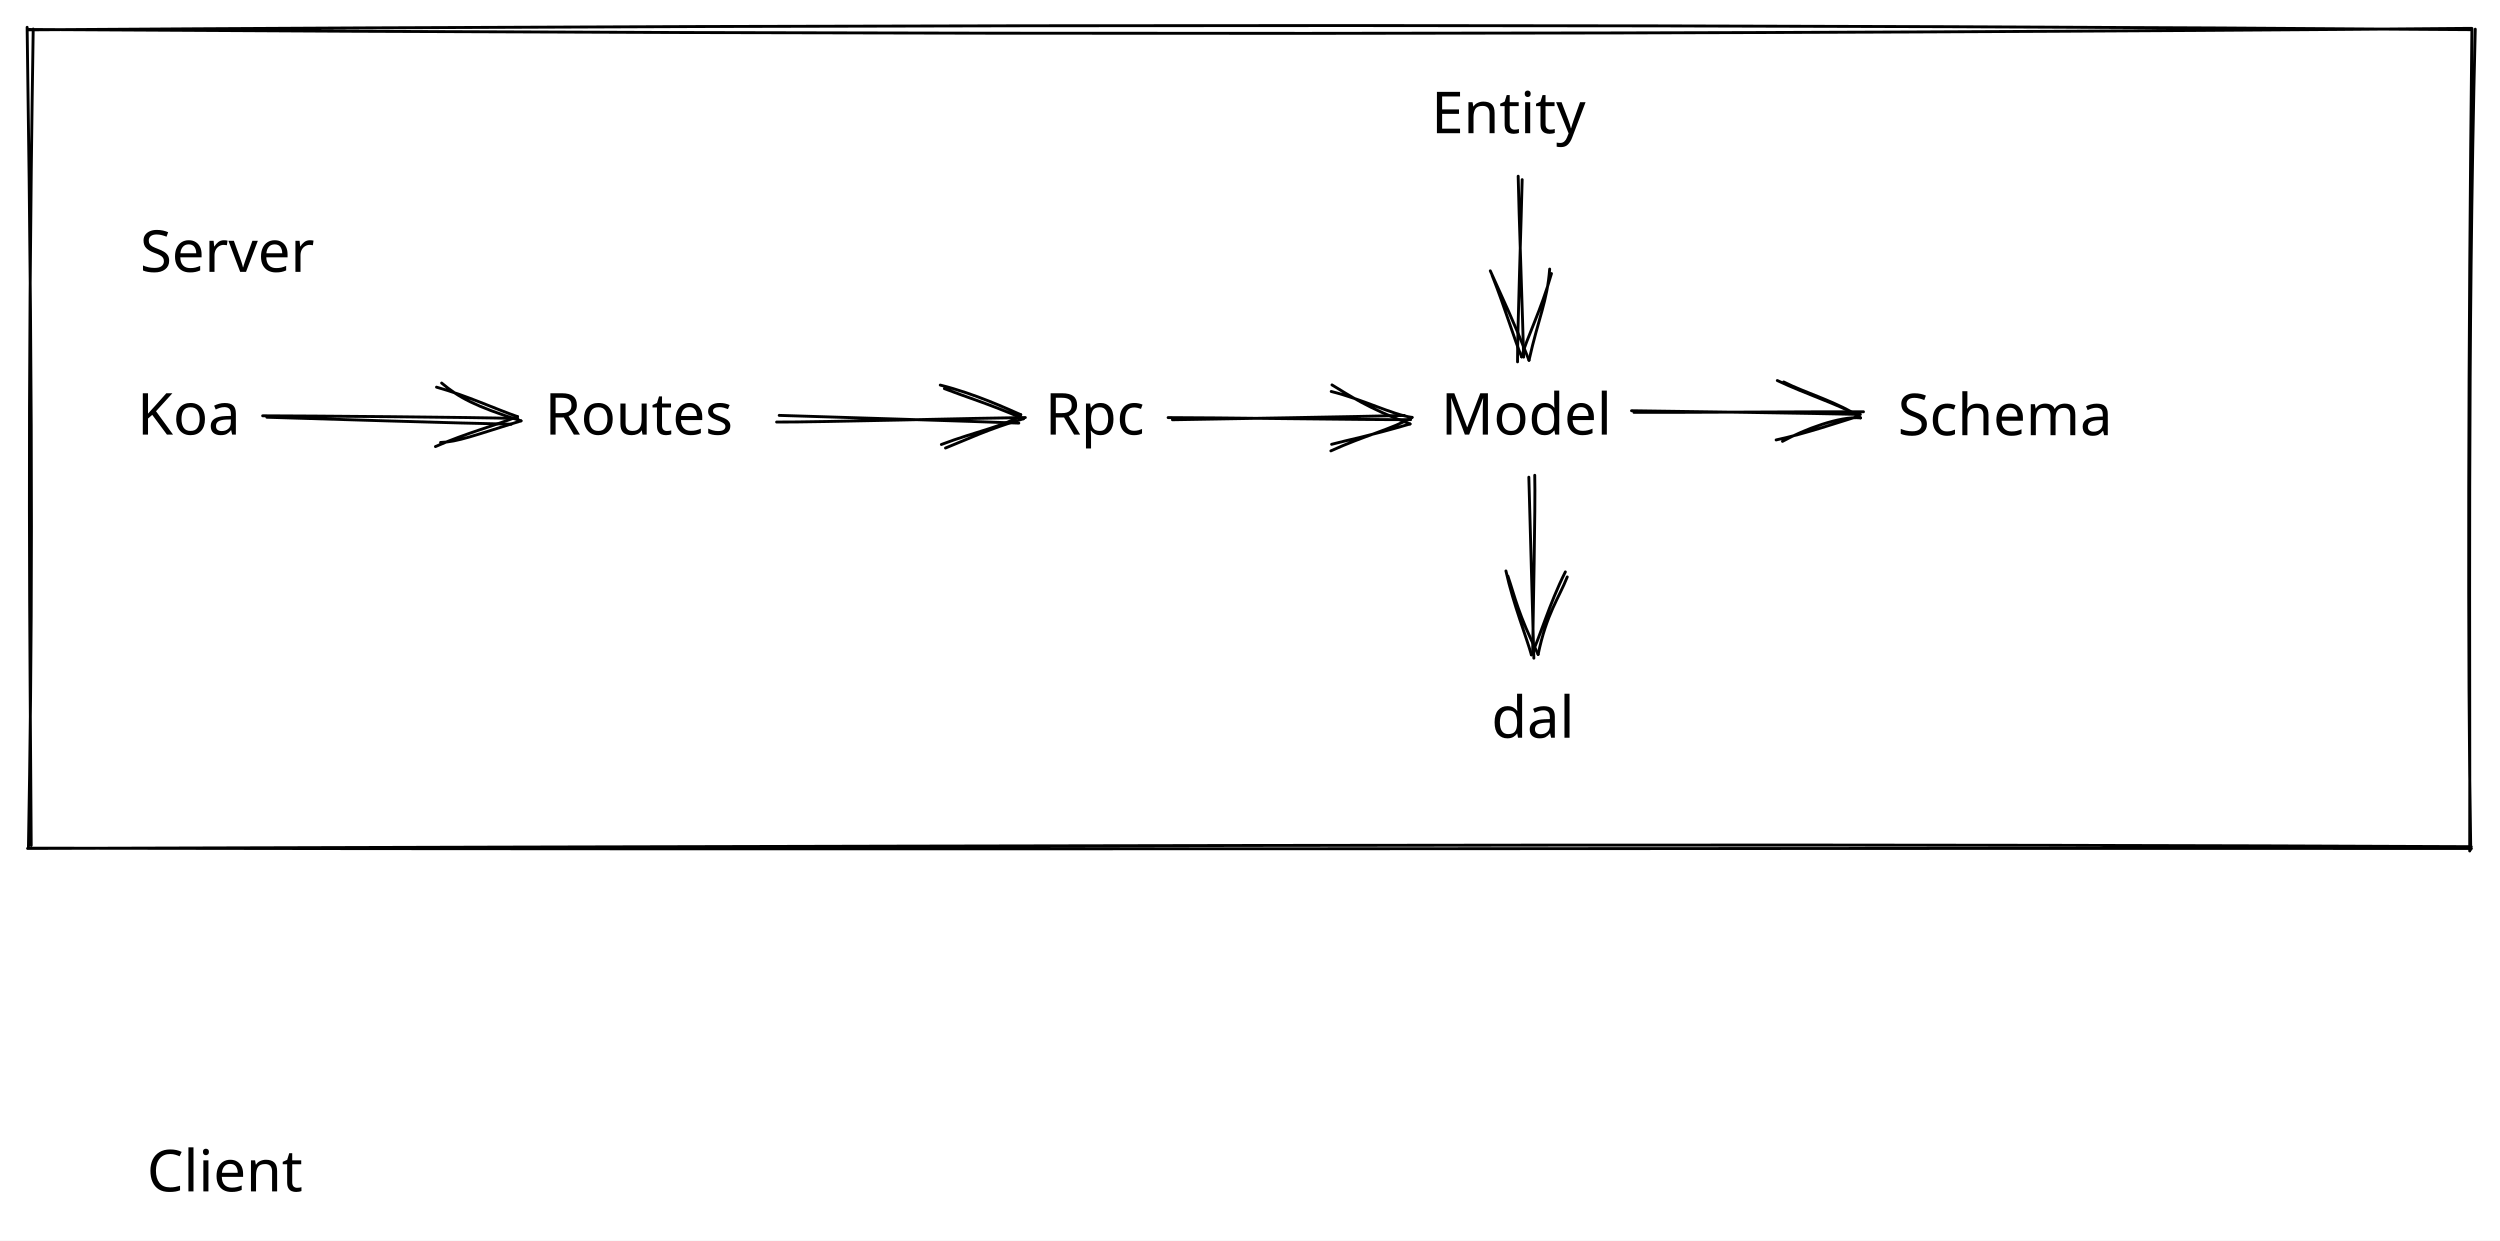
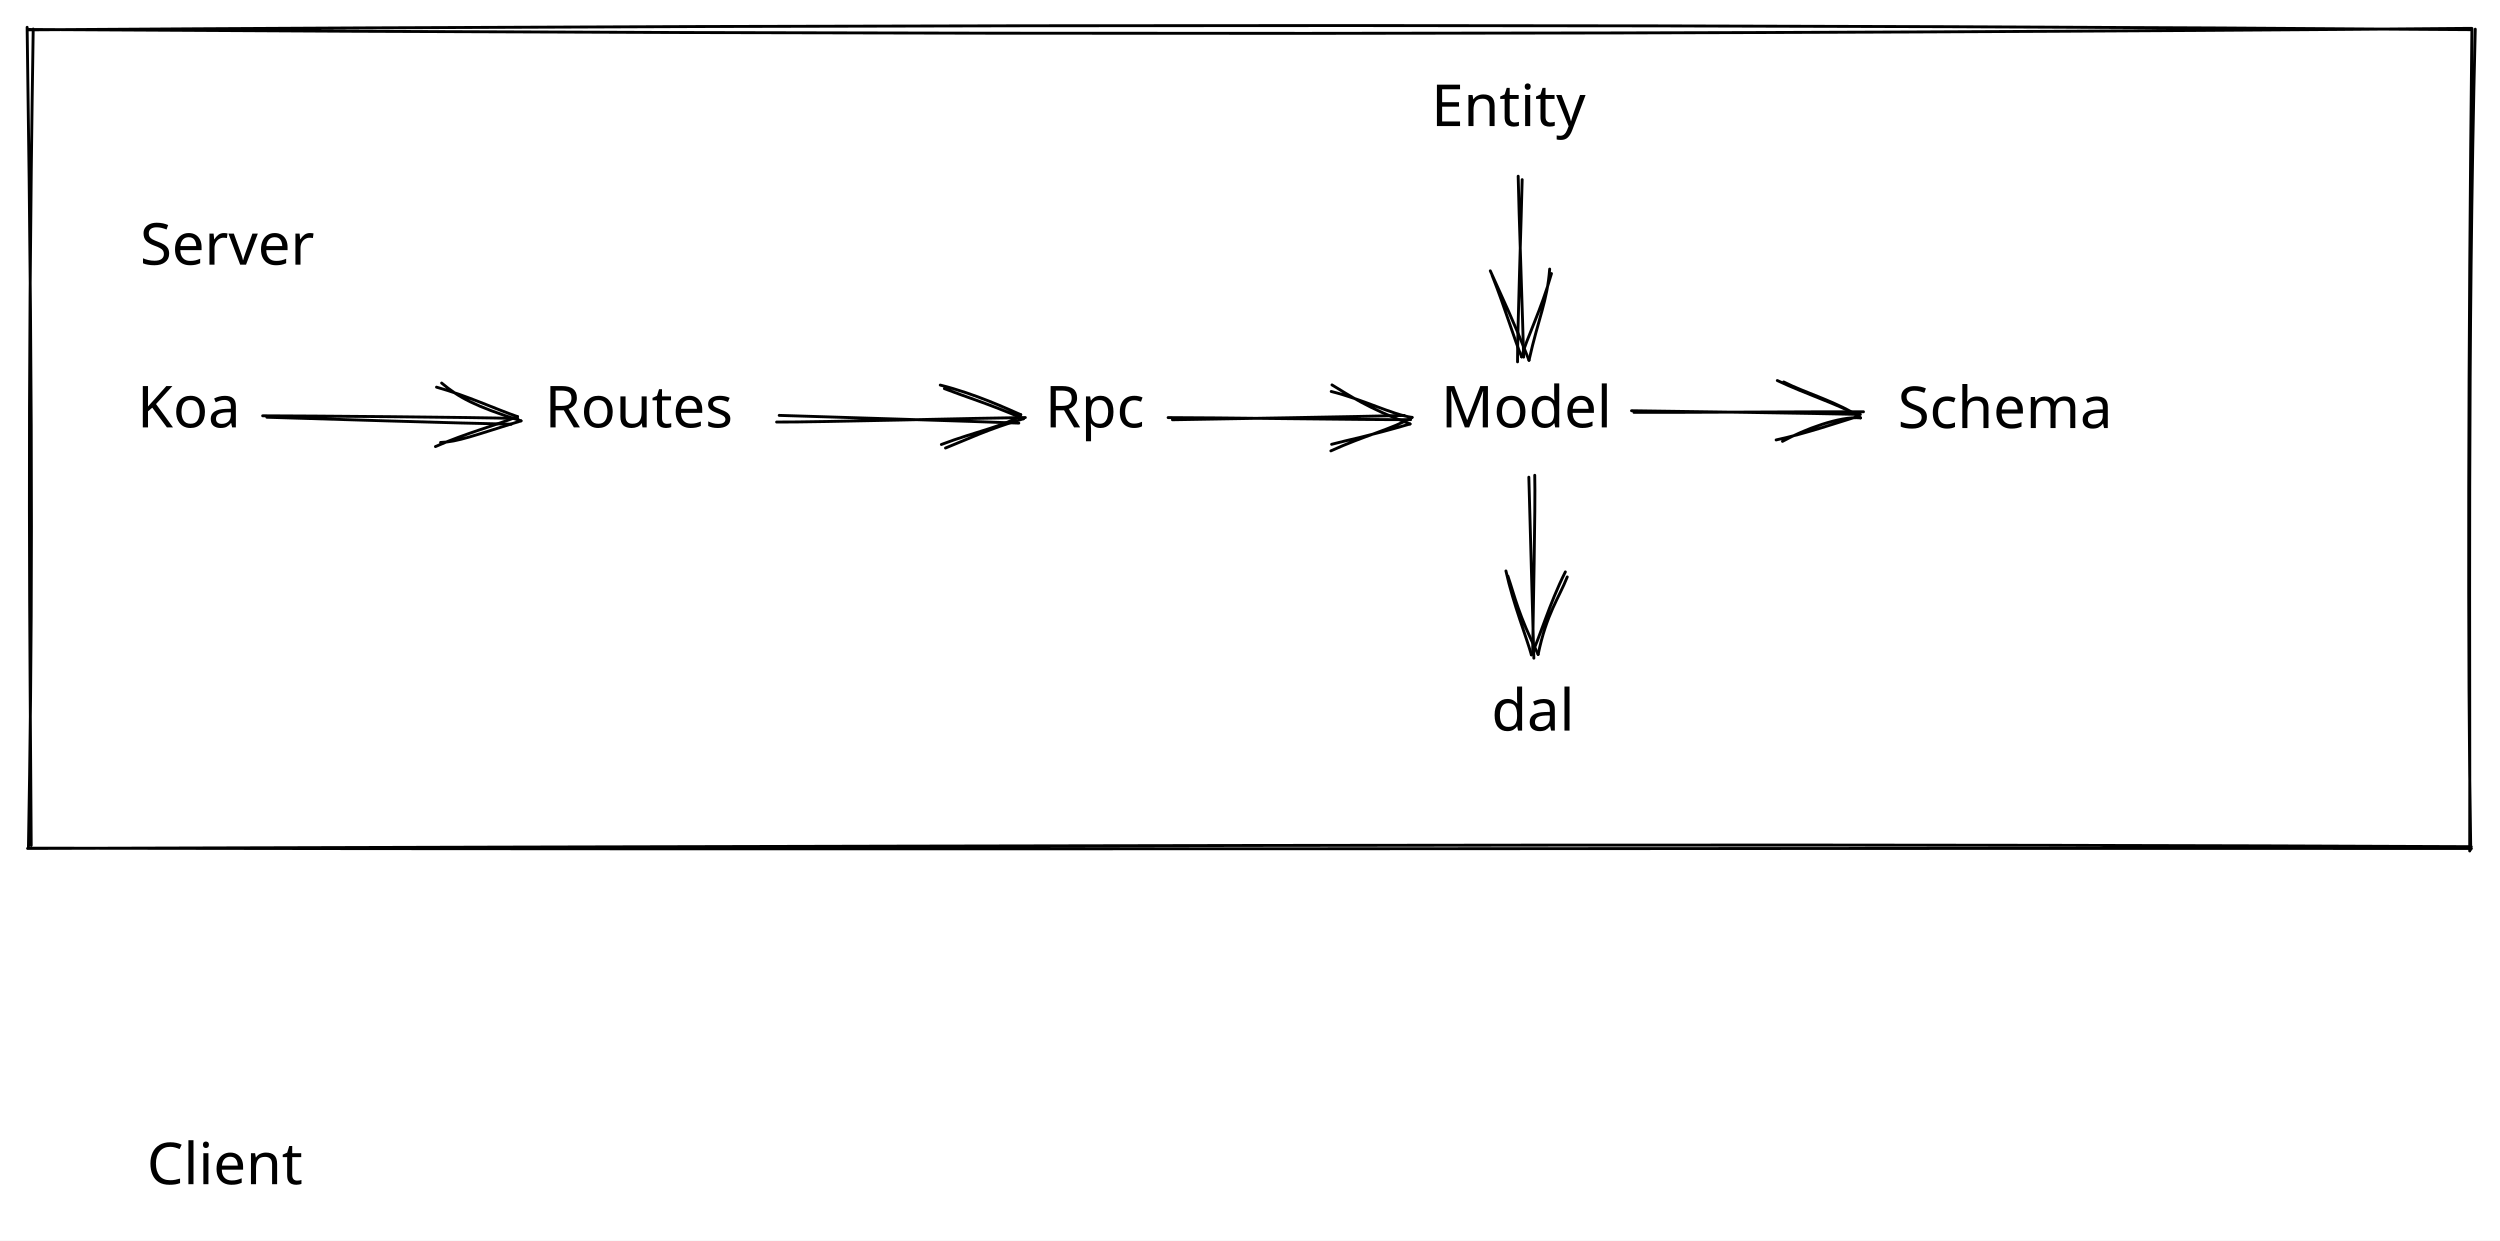
<svg xmlns="http://www.w3.org/2000/svg" version="1.1" viewBox="0 0 863.464 428.486" width="863.464" height="428.486">
  
-   eyJ2ZXJzaW9uIjoiMSIsImVuY29kaW5nIjoiYnN0cmluZyIsImNvbXByZXNzZWQiOnRydWUsImVuY29kZWQiOiJ4nNVba3PayFx1MDAxMv3uX+Fiv8bKvFx1MDAxZlt161x1MDAxNvGTtZ2QeGPHubW1JSNcdTAwMDFcbiBhSdgmqfz32yOwJFx1MDAwNMiYgCPrg1xyM2LU9PQ5c7pn+LGzu1uLx0O39uduzX1o2X3PXHTt+9pcdTAwMWLTfueGkVx1MDAxN/jQRZL3UTBcblvJnd04XHUwMDFlRn++fTuww55cdTAwMWJcdTAwMGb7dsu17rxoZPejeOR4gdVcblx1MDAwNm+92Fx1MDAxZET/NX/f21x1MDAwM/c/w2DgxKGVPWTPdbw4XGInz3L77sD141xiRv9cdTAwMWa83939kfzNWVx1MDAxN7tcdTAwMGZxcm/SmtmGRbHxfeAnZlxuKlx1MDAxMUGIkfRcdTAwMDYvOoBcdTAwMDfFrlx1MDAwM71tMNbNekxT7fuYXzvxwbeHwf7BZ3Z/9+Hh8kxnXHUwMDBmbXv9/kU87k98YLe6o9DNeqM4XGZ67pXnxF1jVqE9/VxcXHUwMDE0wNfPPlx1MDAxNVx1MDAwNqNO13ejaOYzwdBuefHYtCGUttp+J1x1MDAxOSNreYB3jElcdTAwMGJxQphAmkqe9iWflsjCUkrK8j1cdTAwMTOL9oM+eFx1MDAxZiz6XHUwMDAzJVdm043d6nXAMN9J74lD24+Gdlxic5Tddz/9rjIzqOt6nW5sQib3ODdxOGZUK0GZVmmPeciw4SSz/k/RYV07XHUwMDFjTlx1MDAxZFOLzJucgca2w2LI5MMmN6m9L/vHfvfspHfaqru0jqT/zc0mdSbG7DBcZu5rac/PN2Xj/u3UXHUwMDFk5+rs3fjir447bp//22uQvdXGnb7KvvJo6NiTsMRCYIVcdTAwMTCnWovMUX3P70GnP+r3s7ag1VtcdTAwMTDJ7cCPL7zv5rlcdTAwMDTNtFx1MDAxZdlcdTAwMDOvP56Js1x1MDAwNFRg4KdgXHUwMDE0u1E+XHUwMDAyXCJcdTAwMTeeaVx1MDAwNsFq5u563+tcdTAwMTjY1fpue1x1MDAxNo+xXHUwMDA3yE674yA3Xy14ulxyw4Vccqf4LYLQ63i+3f971pKdnP9Xp1x1MDAwMqaKrY9cXCCZXHUwMDA0x9JcXOw9xVx1MDAwNU3v8Nstuuhccr3PzYvQvW8wm32tOlx1MDAxN1AkLFwiNYHY+S1MQDP/ljJcdTAwMDFcdTAwMTdcdTAwMWErJtmrYYJcdTAwMTVcdTAwMTBLXHUwMDA0VdlX3TZiT1x1MDAwM7tcbnA1ZqyFVbFcdTAwMTSqmFxuQihFOHPmU1jV3kn9sj6Q6vhkfF7/1mreNoPrqmNVcmFxrTBjnGLyO9DKs6FL0EowVoRcdTAwMTHGX1x1MDAxOK1cdTAwMWaOnOgvr/fx+vSAXn+gZ9/Ux/PzXHKs2/+q8/Pm6dVh+NDqX6mz7oiNI7GBcf1cdTAwMDN9K4+DUYN+Pdvrf7k86Hw62N+EvfH98UOjV383ck9OXHUwMDFlTu3RPr673Fx1MDAxMGthLCgh+sVY6zxw3H5cdTAwMTV4a2LIeipcdTAwMDNcdTAwMTdcdTAwMWJT5tKMUILp6lwiY9zovLvVX05cdTAwMGa/3zQ/XFxcdTAwMDafmuK2flxcdeJcdTAwMTJYW4pwrH9cdTAwMTdv0YyJylRcdTAwMDbRkiPIODLrX4S3fiEv2Fx1MDAxNm+tol6Uzlx1MDAwNfbW841hq1xuLGDMWItcdTAwMDPkUvVcIlx1MDAxOJKQ5KLVi1x1MDAwZZ3rI7+PosNPx8POmdhrN5tNPK46XHUwMDA3aMwsKvHiilx1MDAwM9WCqSpUXHUwMDFjMNNcdTAwMTLUlchKRFVXLitcIjWLrm0j9aLVdVx1MDAwN5VINaaWlOJ14s5cdTAwMDWA1UurhJxqojhcdTAwMTOrXHUwMDAztjyNrChgKc8+l3xCYVx1MDAwYvJwXHUwMDA0ckVcYkVcdTAwMTkpmrI5sCpuUSaUhqRfakZZ9qRcdTAwMTS71MJcYkPKZ6iTK0wzRfqYhEA3MKvma1x1MDAxNFx1MDAwZlx1MDAxM1NLoFxcWobjKMdcdTAwMWXPXHUwMDAwW1x1MDAxNNth/M7zXHUwMDFkz+9AZ8ZcdTAwMTKPpe7GXG5Vplx1MDAwNJ6tkbFyXHUwMDBmhJWSiHNcdTAwMDHcKrnESpPcbVx1MDAxZHtoXHUwMDE2XHUwMDFmS1x1MDAxMiSRkWXTrlRS1Fxc33nanPJcdTAwMDL4rDmEMlx1MDAwNoKXI8mUXHUwMDAx0bw5XHUwMDE4WTJxIYV5Q4LrOaP6dlx1MDAxNO9cdTAwMDeDgVx1MDAxN4Pbm4Hnx0X3Jn6sXHUwMDFiWHdde44j4Evl+4r4XHUwMDFmmlx1MDAxMWfpOnu1myEkeZO+/ufNwruXhrG55lx1MDAwMjhcdTAwMWJtJ///2cSF2XLmXHUwMDEyTGCZX92eYq5yaVpR5uJEWFx1MDAxYcKMoKnjXHUwMDBiPEZcZo9RJIhSSrLcbs/GeYxcdTAwMDG8XHUwMDE0NawgOOK5iUl5XGZDwFx1MDAwYujCXFwpo1x1MDAwNHNcdTAwMTXOKZFxKVxiKO2X5jGGKV9LNKzIY88hXHUwMDBljGCeXHUwMDAwJ1x1MDAwNFiBgjvmiVx1MDAwM/JLScB5XHUwMDAyMaxcdTAwMDFp65FZeXJdsIlcIlx1MDAxMFx1MDAwMfBEmFx1MDAxOcmopnM2KUhsgYFhUlx1MDAxNeJcdTAwMThT+rrJbFksm2s+ijfGZrykeKIhRpl+RuZUnlx1MDAxMVeUzoSglkaUXHUwMDEybFx1MDAxNlCmMqnzSGewnErIW4RGTHBaMGyDdIYszcyyXGaLmtKaZ4akdFx1MDAwNuu3gFx1MDAxOVx1MDAwMUmhQXtpjHLWTOiMaYq4pC/NZlx1MDAxMlx1MDAxMrststnKzIEssFx1MDAwNjEtOJaKXHUwMDEzoFx1MDAwNcZyt6UyXGJIXHUwMDAzNJkmXHUwMDE4PK6EXFyPz8p3OWaswoiZI1x1MDAwMYZoTZaebbZkRlx1MDAwMciZXHUwMDAwIamI1Fxig0tfN58tXHUwMDBiZnPtzcfxplxiTetiY8pn4H9cdTAwMDHznis/PsVn5XWDivKZXCLEQlxcMVxmyVx1MDAxOaVMZVx1MDAxNDEpXHUwMDA3aVx1MDAwYpZcdTAwMTKgXGKiqcB6i1kmsoSSJqK1MHDM+CGnzpRcdTAwMDD0cUigKHCWzFXx0poxNFx1MDAxM0pfmtA4YWyt6uuKhLYydVx1MDAwMFRAXHUwMDE0gGdcdTAwMTSsxpSCr/LSICM0kGZEgoQjSCv6KFx1MDAwZp7JZ+WFz1mWJVxcXHUwMDEygVx1MDAwNaNYclx1MDAwMWsnnzdcbluCMP14XHUwMDAxzb52QltcdTAwMWPO5ppcdTAwMGbkZ/LZsrp2blUtJpuwkkCmL1ff2/r80cdtfVx1MDAxMVxcfThcdTAwMWK274/GdnN0wKrOZqB1LYRcdTAwMTOlP1vXJtBhlu6Zjo1vbC0ojc2XtVx1MDAxNaVcXEjQXHUwMDFkz+eoX6lq/8L+9mNMLmdAncindVx1MDAxOHCtqrZjV2JcdTAwMTfamLGe7mCo2JjqXHUwMDBlSFx1MDAxYVx1MDAwNFx1MDAxMUqvrjvKZ7aqSFXSKuw+XHUwMDEzZGpBSJDtIdRsbs08IMWpIFx1MDAxNieFfe9cdF5cdTAwMDVCXHUwMDA04ZdOktZH1Fx1MDAxNjRcdTAwMDVcdTAwMDaZIDVcdTAwMTaIgjNMhXpu+Vx1MDAxNpZcdTAwMTZEJb5dT02ULzdcdTAwMDVzwFx1MDAxZVxyyycnXHUwMDFhkmyu9Jw5IHFcYuh3vsic1yQjivFqrixSN6RcdTAwMWGWXHUwMDFm5YM55bBy5mq2T3FRN1x1MDAxYd1cbu53hLxcdTAwMWF5xIes4dC9qDpcdTAwMTeBMrImwTKb/GBqzZ7E3TRcdTAwMWSJLNsqO8EntNB5Jb85wVBytFxmSI/lXG5GW9+odkOIviqs6lNL1oLS8l+zXHUwMDEwcCZj9Fx1MDAxOeWE9nuv21x1MDAxOHrkwaHe7Xs1uHHObtrVh5K2ijiCrM/i21xc1Vc7XGKLNdZmezV3VOBFcMQwzPuL4Wi/78346PfhaGrJWjhcImj5oqRg0adM5o67PYWkva/6svl939Xdxv3wjtPwqFx1MDAxYqOqI0lyalx1MDAxMSan51x1MDAwMWZcdTAwMDAlhIWU3u5cdTAwMTEtsdpcdTAwMTEtSYRBlOCbx1Sqbl78ULVcdTAwMDYhm0mebSP20I9NTFRcdTAwMDCxU0tKXHUwMDExuzylJUvXPoyJ2T9Rz/hJSPlcdTAwMDRXXHUwMDE1sopZTFxu0MuCgkBHhb1BXHUwMDA0an7bJSjIe5RiQuhkh5IwtSjVxVbxhPdUaEqmhNlcdTAwMGZ7PpjXz3QncFvrl1crZrrl9L87k1pcIsbAJKaJ5Fx1MDAxY1HC5Xz5XFxbk9/nTdu3tVx1MDAwYmiMQVxikljMkFx1MDAxNlRiLSGlnd+eVFx1MDAxNjKHylx1MDAxNmberynV3VtcdTAwMWW65kqDNlx1MDAxYmcn/39cdTAwMTlfhW4rnqB1oVxcX7r/R1x1MDAwNMwxXHUwMDE2ZPXU9+YjXHUwMDFhRfWhXHUwMDFk4Ks9qYdcdTAwMWGrxvVR1SmLXGJlKU0w11xcK4Jzx69cdTAwMTLlXHUwMDBlwSVcdTAwMDXeLmWBjrGYYERxiZO/XHUwMDBihIdcIlbh5yqPXHUwMDAyhFx1MDAwYiWopmhcdTAwMGK/blvCWVx1MDAwMrhcdTAwMDGig+dcbvhPc9YkRnem0V+zh8OLXHUwMDE4hkyJXHUwMDAyrPacqXTIhqndee79u3l//tFOLrNSJ3Fvgss1Nv/4ufPz/zSUM7QifQ==
+   eyJ2ZXJzaW9uIjoiMSIsImVuY29kaW5nIjoiYnN0cmluZyIsImNvbXByZXNzZWQiOnRydWUsImVuY29kZWQiOiJ4nN1ba1PbyFx1MDAxMv3Or6DYr2Ey75neqlu3XHUwMDFjnl4gccJcdTAwMDZCbm1tXHRLtlx1MDAxNWzJWDLgbOW/b48wliw/MIlccubqg8FcdTAwMWFJ0+rpc6ZPz/ifjc3NrXTQXHK2ft/cXG7u6l479Hve7dZcdTAwMWJ3/iboJWFcdTAwMWNhXHUwMDEzz74ncb9Xz65spWk3+f3t247Xu1xu0m7bq1x1MDAwN+QmTPpeO0n7flx1MDAxOJN63HlcdTAwMWKmQSf5r/t873WC/3Tjjp/2SN7JduCHady77ytoXHUwMDA3nSBKXHUwMDEzfPr/8Pvm5j/ZZ8G6NLhLs2uzs7ltzJRPvo+jzExmOVAmhYTRXHUwMDE1YbKLPaWBj81ccrQ2yFvcqa3vXHUwMDAzdeGnu9/uOju7n+XtzYe7s2PIe22E7fZpOmjfO8Grt/q9IG9N0l58XHUwMDE1nId+2nK9l86P7ktifP/8rl7cb7aiIEnG7om7Xj1MXHUwMDA37lx1MDAxY6Wjs17UzJ6Rn7nDb1JcdTAwMWFCXHUwMDE151JTXHUwMDEwRo3asrtcciXMXHUwMDE4I2Sx5d6inbiN7keLfqPZkdt06dWvmmhY5I+uSXtelHS9XHUwMDFlXHUwMDBlUn7d7fBdNVx1MDAxMFxuXHUwMDAwXHUwMDFjLFx1MDAwNWWoyN+jXHUwMDE1hM1W6kKo0HuQ+Vx1MDAxZkdcdTAwMDasxtGxo1x1MDAxNtdnt+pnUfBX0UORP/RQ1G+3czNdw145corRU1x1MDAxONqrLztcdTAwMDdR6/jw6qheXHREhZroW5BcdTAwMGbtWKh5vV58uzVq+fFm3nP/9Cu+f378bnD6RzNcdTAwMTg0Tv6+qvLtxZ47/C9/037X9+6Dk2nLNbiB4zz3TzuMrspOaMf1qynx3Iij9DT87vrldOzsvtdcdNuDsWjLsIVcdTAwMDZ+ivtpkGyNna+0w6bD2VY7aIxcdTAwMDMwXHJcdTAwMTHKo+Y07uatdezHXHUwMDBio6BX9cv2xr2wXHUwMDE5Rl77z1x1MDAxOX3iO1x1MDAwNodcdTAwMGZRw0ghbi69JHCtXHUwMDE5tDdcbiOzOFdcdTAwMTSooExcdTAwMTaUXG6gXHUwMDEyP1x1MDAxNyaLWrj37ZqeXnXDz7XTXnBblZ78uu5kIagm3CBUtX1cdTAwMTGqXHUwMDEwmmhcdTAwMDNcdTAwMTjZkmlkXGaWXHUwMDBmyFxcqlBcdTAwMWGYlUauO1WsXHUwMDFkpI9i73nxPNbhKsGsZ2NZWqZcdTAwMTnG1+JYhvCwclbpXHUwMDE4e3A4OKl8q9eua/HFumPZKE1cdTAwMTRYJqVcdTAwMTKMv1x1MDAwNJqVIIBollx1MDAwMIoxw4qUMlx1MDAwN86cYWomuVTPXHUwMDAz51x1MDAwZvt+8kd49fHiaFdcXHxcdTAwMTDH3+zHk5MlzPx/25OT2tH5Xu+u3j63x62+XHUwMDFjJHpcdM+NduHaXHUwMDFjxP2q+Hq83f5yttv8tLuzXGZ709uDu+pV5V0/ODy8O/L6O+zm7JXS2knsXHUwMDA37ecltlKXK81T+Exq44IyKqRaXFzTXGaqzXfX8OVo7/tl7cNZ/KmmrytcdTAwMDfrTm2aXHUwMDAxsVxcMXgpZlx1MDAxM4Kgk8GgIZpboHqhPIWDUVx1MDAxNEVN/jKrJLZfkFx1MDAxZatcIrZcdTAwMDWJXHUwMDAyijBaraTp1p9Zz1x1MDAxNDtcXCVJmJn5j6SMU87s4lx1MDAxY9G82I/aNNn7dNBtXHUwMDFl6+1GrVZjg3XnXGJgklxiw6ZcdTAwMTc9XHUwMDA0aGlXXvRgmPtcYi6MoFIvpmRQglx1MDAxYUzXdM4na5r6rFx1MDAxZJJP662g88xiptznMvB87+gpgFx1MDAwNl0++Vx1MDAwMGglgFsldZ5cdTAwMTY8XHUwMDA26PlcdTAwMTJ2TVx1MDAwMS1Ufl92h2VcdTAwMDSlP1JcdTAwMTnixVxuycumLFx1MDAwZsxWXHUwMDExIbVcdTAwMDWFcY2QllMqmIIwyjD7Mlx1MDAxYdMvy0RcdTAwMWX5XHUwMDBmslx1MDAwNpslNaCeUtDMQftcdTAwMTAgfHjmR/4yZchPXHUwMDA3pWaWUiVcdTAwMTQtkMtcdTAwMTNAmaReL31cdTAwMTdGflx1MDAxODXHXHJcdTAwMWJcdTAwMTbnq1x1MDAwYlS9Mlx1MDAxONf7zsptTNOsoUppZGKjUFx1MDAxZFx1MDAwMi9cXNb0uo5EieHUVYy5mnjtIPJcdTAwMWY3Z37FftxcdTAwMWMupFx1MDAwNMlcdTAwMTU10jpITZrDKDGZXHUwMDBiXHUwMDA1jlwi1VxuJoxqe0m6XHUwMDEzdzphim6vxWGUlt2b+bHiQN5cbrxcdIbBlyq2ldmg6544Tuv5f5s5XrIvo///ejP16plB7Y6JcM6ftlH8+2RcdTAwMWFjcjaPaamZKU5+j/HY/Fx1MDAxNHdNeUxxTVx1MDAwMMOM06HjS6zGXHUwMDFkq1x0irrCWiMlL1x1MDAxObZEVpNcYi8rXHUwMDFjK2hFlZxcImJcdTAwMThcdTAwMDa8xiamrNXIXoVcdTAwMTLrkNaU0Vx1MDAxY1x1MDAxOHtZVpNMqNxPy2e1p9BcYqM4aohcdTAwMWGOXHUwMDFjIdA5kzSC2tVwdKWmklx1MDAwMeLu56htvnAv2SQoJlxi2COOk5FcIq98jmyyJCvQ4Vx1MDAxMFuqXHUwMDE4XHUwMDEz4nVT26zIdsdkTC+N21xuXHUwMDE5SrkyXHUwMDAzgDEqgS6epM3X2WtKblpcdTAwMGJcdTAwMDJUXGLO3HQqXHUwMDBiXCLzgdxwcjUocjSgKFKiZNhcdTAwMTLJjVx1MDAxMpBuksYpzlx1MDAwMqgp+lx1MDAwYmdzjSOCXHRcdTAwMDZgXlx1MDAwNqywuDckN1x0giojXpbbXGZqwlx1MDAxNXLbwjxCXHRaQyVoxYxVXHUwMDFjSULKwmWjXHUwMDE0XHQpXHUwMDA08zW3eCdcdTAwMTFg5ufYbf6Ky5hVjEq3v8HRrtP72k5cdTAwMWGFkJdcdTAwMWGTTMtcclCGLn3d7DYrtN2xPVx1MDAxOdXLojeYvaSG/tc47oXK5mPsNr/2sKbsZjknVFnJUMZcdCFtTlx1MDAxOPeFJSA4sSBhcFx1MDAxMJrBXG71KCXaXHUwMDFhXHUwMDE30aBcdTAwMWRcdTAwMWNzfihkblYj+lx1MDAxNIorgVxmZkxOYqNyNJ7mQrwsvSkuXHUwMDBicnr59LYwkSBwMGFAP1mcqYVAz1x1MDAxNdOGnN4wbeNcdTAwMDbTO07BXG458fJcdTAwMGKx2/yC6jjncmW4ZlpcbmaUxnlVTVx1MDAxYcWI5lx1MDAxMlx1MDAxZVx1MDAwZSTd105v04PbXHUwMDFkk2H9RHabVS8v7DMr18tcdTAwMTEj3CiVV/NcdTAwMWXjts9cdTAwMWYj1oDT+PzDcbdxuz/wav1due7chnkwoeVlencrx1x1MDAwNjeRjzUsm9E4ZFtcdTAwMDUsJoVcdTAwMGJuXHUwMDEzsEIobTAjeVx1MDAwMnv9fKn8XHUwMDE3Vt1cdTAwMWbCcipcdL5Eqdz3nnltfKzDlVx1MDAxNsklLZ/Md/1opbm2sHiKMn/M11x1MDAxNcbWkNKSOKeupEQ1X1x1MDAxZHzditpYXHUwMDA3I+BqTlx1MDAxNC8txt9cdTAwMDNYU8ope1l1XHUwMDA1mZJZk/SDYUZhgGkq0DWu7D0x02sy3G7ws/Xw+TNTyVx1MDAxY7RcdTAwMDdwplVcdTAwMWNQqytcdTAwMGJcdTAwMTPmYDbEMfFX08x5TVx1MDAxOUc5et2Rx+2yXHUwMDEyjJnMxFx1MDAwNEp8re3iXHRGK+lfa1x1MDAxNTW1Oe+HPEK5sVx1MDAxN5yuOzNcdIrMlFx1MDAwNcu4amKCjG83XvpSPObHmFx1MDAxN1x1MDAwYlx1MDAwNVlcdTAwMWRcdTAwMTTyXHUwMDFh9rxdiFx1MDAxYTRcdTAwMTQ1wC+nXHUwMDE365NcdTAwMDCcXHUwMDA2PYzBZ14rL/W50lxycrN/9MMlVTiuJnfKY1hrvFx1MDAwZlvVbsjvfFx1MDAxMV6/t51L//iysf5YXHUwMDAzUlx1MDAwNlx1MDAxYSpIolaZXHUwMDA0KJn9zkcqqi2CTSyWxzNg4Fx1MDAxNnlcdTAwMGLbXHUwMDE3/n+QttNcdTAwMGXHXFz1XHUwMDFjSCv3uUqkcTpzWlx1MDAwM8W5cKWLhZG2/Vx1MDAxNc5q33dcdTAwMDJoVW+7N0r09lspXXekXHUwMDE5JVxil2a4S2FcZnBaXHUwMDEzamG128xcdTAwMTRcdTAwMTDmttijsFx1MDAwMemS/IUgh8PiXHUwMDAwp/OWVWrn1e8sfz5A70Wpi4xnXHUwMDA1dLnP1SpoPnN/XHUwMDA2Y9yt7Fi2eKI6f+jXXHUwMDE10lZcdTAwMTJptFx1MDAxNFJcdTAwMGJUXHUwMDAwtLSGSVEurLpcdTAwMWOGwspaqTVkK6lcXNppypqR8i73YepqpNVupe5cdOhesrBmXGZQpqpiyC5ZWM+fLDbHlCyVXHUwMDEyTZLgqrhUcGUmXHUwMDBi+0Duf/M48dLLXa10xlCKmlx1MDAxOalcdTAwMWG0MFxmXGYq6MllVEuo21x1MDAxODdV6L8mZb09O5DdMVxu4fw5XHUwMDFixb+z2KtcdTAwMTfU03vsTsv+Z//0j6PKNkznXHUwMDBlf5TALj/SflLpejE73zbQXHUwMDA1ZqtcdTAwMTf7605gXFxbYoEzXHUwMDA1XG4sZ4UtZJlcdTAwMGXA4DKarZbAMOshUktuUWpln1PyXHUwMDEyy0npXHUwMDA3PFx1MDAwZvmJ0lZcdTAwMGJcdTAwMTB0eb9cdTAwMDCcQVVcdTAwMWEpXHUwMDAxg0JcdTAwMTVWXHUwMDExXHUwMDFlp6r70NxcdTAwMThcdTAwMDb9ltftnqb4yFx1MDAxMT+gsaE/zCzyx2zdhMHtu0k3/tbIXHUwMDBll/Rk4e5iKsgo+cfGj39cdTAwMDGXpm5dIn0=
  <defs>
-     <style>
+     <style class="style-fonts">
      @font-face {
        font-family: "Virgil";
-         src: url("https://unpkg.com/@excalidraw/excalidraw@0.12.0-e9067de/dist/excalidraw-assets/Virgil.woff2");
+         src: url("https://file%2B.vscode-resource.vscode-cdn.net/Users/eliasribeiro/.vscode/extensions/pomdtr.excalidraw-editor-3.5.1/public//dist/excalidraw-assets/Virgil.woff2");
      }
      @font-face {
        font-family: "Cascadia";
-         src: url("https://unpkg.com/@excalidraw/excalidraw@0.12.0-e9067de/dist/excalidraw-assets/Cascadia.woff2");
+         src: url("https://file%2B.vscode-resource.vscode-cdn.net/Users/eliasribeiro/.vscode/extensions/pomdtr.excalidraw-editor-3.5.1/public//dist/excalidraw-assets/Cascadia.woff2");
      }
    </style>
  </defs>
  <rect x="0" y="0" width="863.464" height="428.486" fill="#ffffff" />
-   <g transform="translate(188.1601 132.1016) rotate(0 35 12.5)">
-     <text x="0" y="18" font-family="Virgil, Segoe UI Emoji" font-size="20px" fill="#000000" text-anchor="start" style="white-space: pre;" direction="ltr">Routes</text>
+   <g transform="translate(188.1601 132.1016) rotate(0 34.54996 12.5)">
+     <text x="0" y="0" font-family="Virgil, Segoe UI Emoji" font-size="20px" fill="#000000" text-anchor="start" style="white-space: pre;" direction="ltr" dominant-baseline="text-before-edge">Routes</text>
  </g>
-   <g transform="translate(47.38714 132.1016) rotate(0 19 12.5)">
-     <text x="0" y="18" font-family="Virgil, Segoe UI Emoji" font-size="20px" fill="#000000" text-anchor="start" style="white-space: pre;" direction="ltr">Koa</text>
+   <g transform="translate(47.38714 132.1016) rotate(0 18.33999 12.5)">
+     <text x="0" y="0" font-family="Virgil, Segoe UI Emoji" font-size="20px" fill="#000000" text-anchor="start" style="white-space: pre;" direction="ltr" dominant-baseline="text-before-edge">Koa</text>
  </g>
-   <g transform="translate(497.706 132.1016) rotate(0 27.5 12.5)">
-     <text x="0" y="18" font-family="Virgil, Segoe UI Emoji" font-size="20px" fill="#000000" text-anchor="start" style="white-space: pre;" direction="ltr">Model</text>
+   <g transform="translate(497.706 132.1016) rotate(0 26.98997 12.5)">
+     <text x="0" y="0" font-family="Virgil, Segoe UI Emoji" font-size="20px" fill="#000000" text-anchor="start" style="white-space: pre;" direction="ltr" dominant-baseline="text-before-edge">Model</text>
  </g>
-   <g transform="translate(360.933 132.1016) rotate(0 17 12.5)">
-     <text x="0" y="18" font-family="Virgil, Segoe UI Emoji" font-size="20px" fill="#000000" text-anchor="start" style="white-space: pre;" direction="ltr">Rpc</text>
+   <g transform="translate(360.933 132.1016) rotate(0 16.72999 12.5)">
+     <text x="0" y="0" font-family="Virgil, Segoe UI Emoji" font-size="20px" fill="#000000" text-anchor="start" style="white-space: pre;" direction="ltr" dominant-baseline="text-before-edge">Rpc</text>
  </g>
-   <g transform="translate(655.4789 132.3203) rotate(0 35 12.5)">
-     <text x="0" y="18" font-family="Virgil, Segoe UI Emoji" font-size="20px" fill="#000000" text-anchor="start" style="white-space: pre;" direction="ltr">Schema</text>
+   <g transform="translate(655.4789 132.3203) rotate(0 34.50997 12.5)">
+     <text x="0" y="0" font-family="Virgil, Segoe UI Emoji" font-size="20px" fill="#000000" text-anchor="start" style="white-space: pre;" direction="ltr" dominant-baseline="text-before-edge">Schema</text>
  </g>
  <g stroke-linecap="round">
    <g transform="translate(92.10784 143.0688) rotate(0 42.67345 1.550651)">
      <path d="M0.05 1.04 C14.22 1.5, 70.16 3.2, 84.45 3.44 M-1.39 0.54 C13.21 0.57, 72.25 1.01, 86.7 1.49" stroke="#000000" stroke-width="1" fill="none" />
    </g>
    <g transform="translate(92.10784 143.0688) rotate(0 42.67345 1.550651)">
      <path d="M60.06 9.75 C65.95 9.55, 71.42 7.41, 87.85 2.29 M58.29 11.17 C68.84 6.51, 79.31 3.77, 86.62 0.82" stroke="#000000" stroke-width="1" fill="none" />
    </g>
    <g transform="translate(92.10784 143.0688) rotate(0 42.67345 1.550651)">
      <path d="M60.43 -10.77 C66.34 -5.82, 71.72 -2.81, 87.85 2.29 M58.66 -9.35 C69.06 -6.46, 79.39 -1.66, 86.62 0.82" stroke="#000000" stroke-width="1" fill="none" />
    </g>
  </g>
+   <mask />
  <g stroke-linecap="round">
    <g transform="translate(268.0329 144.0691) rotate(0 42.36415 0.8530271)">
      <path d="M1.09 -0.6 C14.93 -0.17, 70.09 1.51, 83.85 2.07 M0.2 1.7 C14.34 1.79, 71.8 0.26, 86.1 0.14" stroke="#000000" stroke-width="1" fill="none" />
    </g>
    <g transform="translate(268.0329 144.0691) rotate(0 42.36415 0.8530271)">
      <path d="M57.1 9.45 C69.03 4.9, 80.44 2.74, 84.52 -0.84 M58.53 10.67 C65.68 7.85, 72.94 4.24, 85.45 0.56" stroke="#000000" stroke-width="1" fill="none" />
    </g>
    <g transform="translate(268.0329 144.0691) rotate(0 42.36415 0.8530271)">
      <path d="M56.72 -11.07 C68.71 -8.08, 80.26 -2.71, 84.52 -0.84 M58.15 -9.84 C65.58 -6.94, 72.94 -4.82, 85.45 0.56" stroke="#000000" stroke-width="1" fill="none" />
    </g>
  </g>
+   <mask />
  <g stroke-linecap="round">
    <g transform="translate(405.0112 144.4096) rotate(0 40.47403 -0.3824504)">
      <path d="M-0.07 0.57 C13.35 0.36, 66.56 -0.56, 80 -0.92 M-1.56 -0.18 C12.27 -0.22, 68.68 0.63, 82.21 0.53" stroke="#000000" stroke-width="1" fill="none" />
    </g>
    <g transform="translate(405.0112 144.4096) rotate(0 40.47403 -0.3824504)">
      <path d="M54.91 9.05 C60.97 7.42, 67.1 6.39, 82 2.02 M54.65 11.32 C65.89 6.16, 76.28 3.59, 82.7 -0.25" stroke="#000000" stroke-width="1" fill="none" />
    </g>
    <g transform="translate(405.0112 144.4096) rotate(0 40.47403 -0.3824504)">
      <path d="M55.03 -11.47 C61.11 -7.8, 67.21 -3.53, 82 2.02 M54.77 -9.2 C65.76 -6.46, 76.11 -1.11, 82.7 -0.25" stroke="#000000" stroke-width="1" fill="none" />
    </g>
  </g>
+   <mask />
  <g stroke-linecap="round">
    <g transform="translate(563.1663 141.5294) rotate(0 40.34384 0.9343377)">
      <path d="M1.18 0.9 C14.41 0.97, 67.25 0.61, 80.45 0.69 M0.34 0.33 C13.3 0.47, 66.19 1.26, 79.37 1.61" stroke="#000000" stroke-width="1" fill="none" />
    </g>
    <g transform="translate(563.1663 141.5294) rotate(0 40.34384 0.9343377)">
      <path d="M52.48 10.91 C60.04 6.73, 72.25 2.15, 79.44 2.8 M50.28 10.42 C60.58 8.2, 71.43 4.47, 78.89 2.16" stroke="#000000" stroke-width="1" fill="none" />
    </g>
    <g transform="translate(563.1663 141.5294) rotate(0 40.34384 0.9343377)">
      <path d="M52.89 -9.61 C60.33 -5.81, 72.39 -2.41, 79.44 2.8 M50.69 -10.1 C60.91 -5.26, 71.62 -1.94, 78.89 2.16" stroke="#000000" stroke-width="1" fill="none" />
    </g>
  </g>
-   <g transform="translate(515.1196 236.8105) rotate(0 15.5 12.5)">
-     <text x="0" y="18" font-family="Virgil, Segoe UI Emoji" font-size="20px" fill="#000000" text-anchor="start" style="white-space: pre;" direction="ltr">dal</text>
+   <mask />
+   <g transform="translate(515.1196 236.8105) rotate(0 14.98999 12.5)">
+     <text x="0" y="0" font-family="Virgil, Segoe UI Emoji" font-size="20px" fill="#000000" text-anchor="start" style="white-space: pre;" direction="ltr" dominant-baseline="text-before-edge">dal</text>
  </g>
  <g stroke-linecap="round">
    <g transform="translate(528.3578 164.0645) rotate(0 0.1953125 31.26172)">
      <path d="M-0.32 0.75 C0 11.31, 1.13 52.99, 1.41 63.26 M1.72 0.09 C2.01 10.32, 1.1 50.94, 1 61.52" stroke="#000000" stroke-width="1" fill="none" />
    </g>
    <g transform="translate(528.3578 164.0645) rotate(0 0.1953125 31.26172)">
      <path d="M-7.57 34.87 C-5.07 42.2, -4.07 47.8, 2.89 61.96 M-8.23 33.13 C-5.7 44.63, -0.89 56.69, 0.55 62.1" stroke="#000000" stroke-width="1" fill="none" />
    </g>
    <g transform="translate(528.3578 164.0645) rotate(0 0.1953125 31.26172)">
      <path d="M12.95 35.2 C10.13 42.39, 5.81 47.9, 2.89 61.96 M12.29 33.46 C6.66 44.63, 3.32 56.55, 0.55 62.1" stroke="#000000" stroke-width="1" fill="none" />
    </g>
  </g>
-   <g transform="translate(48.37347 75.89258) rotate(0 31.5 12.5)">
-     <text x="0" y="18" font-family="Virgil, Segoe UI Emoji" font-size="20px" fill="#000000" text-anchor="start" style="white-space: pre;" direction="ltr">Server</text>
+   <mask />
+   <g transform="translate(48.37347 75.89258) rotate(0 30.84997 12.5)">
+     <text x="0" y="0" font-family="Virgil, Segoe UI Emoji" font-size="20px" fill="#000000" text-anchor="start" style="white-space: pre;" direction="ltr" dominant-baseline="text-before-edge">Server</text>
  </g>
-   <g transform="translate(50.73284 393.4863) rotate(0 27.5 12.5)">
-     <text x="0" y="18" font-family="Virgil, Segoe UI Emoji" font-size="20px" fill="#000000" text-anchor="start" style="white-space: pre;" direction="ltr">Client</text>
+   <g transform="translate(50.73284 393.4863) rotate(0 27.04997 12.5)">
+     <text x="0" y="0" font-family="Virgil, Segoe UI Emoji" font-size="20px" fill="#000000" text-anchor="start" style="white-space: pre;" direction="ltr" dominant-baseline="text-before-edge">Client</text>
  </g>
-   <g transform="translate(494.3549 28.01367) rotate(0 30 12.5)">
-     <text x="0" y="18" font-family="Virgil, Segoe UI Emoji" font-size="20px" fill="#000000" text-anchor="start" style="white-space: pre;" direction="ltr">Entity</text>
+   <g transform="translate(494.3549 28.01367) rotate(0 29.58997 12.5)">
+     <text x="0" y="0" font-family="Virgil, Segoe UI Emoji" font-size="20px" fill="#000000" text-anchor="start" style="white-space: pre;" direction="ltr" dominant-baseline="text-before-edge">Entity</text>
  </g>
  <g stroke-linecap="round">
    <g transform="translate(525.5843 62.31055) rotate(0 -0.1442335 30.86719)">
      <path d="M0.15 -0.26 C-0.05 10.32, -1.5 52.21, -1.45 62.67 M-1.23 -1.45 C-1.06 8.88, 0.43 50.71, 0.66 61.03" stroke="#000000" stroke-width="1" fill="none" />
    </g>
    <g transform="translate(525.5843 62.31055) rotate(0 -0.1442335 30.86719)">
      <path d="M-10.86 31.23 C-5.96 42.23, -3.21 47.62, 2.51 62.13 M-10.24 32.77 C-5.52 44.76, -2.59 54.84, -0.04 60.95" stroke="#000000" stroke-width="1" fill="none" />
    </g>
    <g transform="translate(525.5843 62.31055) rotate(0 -0.1442335 30.86719)">
      <path d="M9.65 30.62 C8.81 41.82, 5.82 47.38, 2.51 62.13 M10.27 32.17 C6.79 44.58, 1.54 54.9, -0.04 60.95" stroke="#000000" stroke-width="1" fill="none" />
    </g>
  </g>
+   <mask />
  <g stroke-linecap="round" transform="translate(10 10) rotate(0 421.7321 141.4766)">
    <path d="M-0.01 0.18 C298.59 2.08, 597.76 1.99, 843.6 -0.21 M-0.24 0.31 C311.6 -1.8, 622.76 -1.51, 843.52 0.25 M844.92 0.08 C842.18 108.41, 843.2 219.56, 843 283.92 M843.76 -0.19 C842.53 109.71, 842.21 219.66, 843.36 283.39 M843.53 282.43 C654.41 281.55, 467.11 281.67, -0.47 283.04 M843.58 283.06 C580.88 282.88, 318.84 283.52, -0.26 282.94 M0.78 281.96 C0.36 210.35, -0.69 137.84, 1.47 0.03 M-0.18 282.74 C1 215.58, 1.56 148.95, -0.63 -0.57" stroke="#000000" stroke-width="1" fill="none" />
  </g>
</svg>
